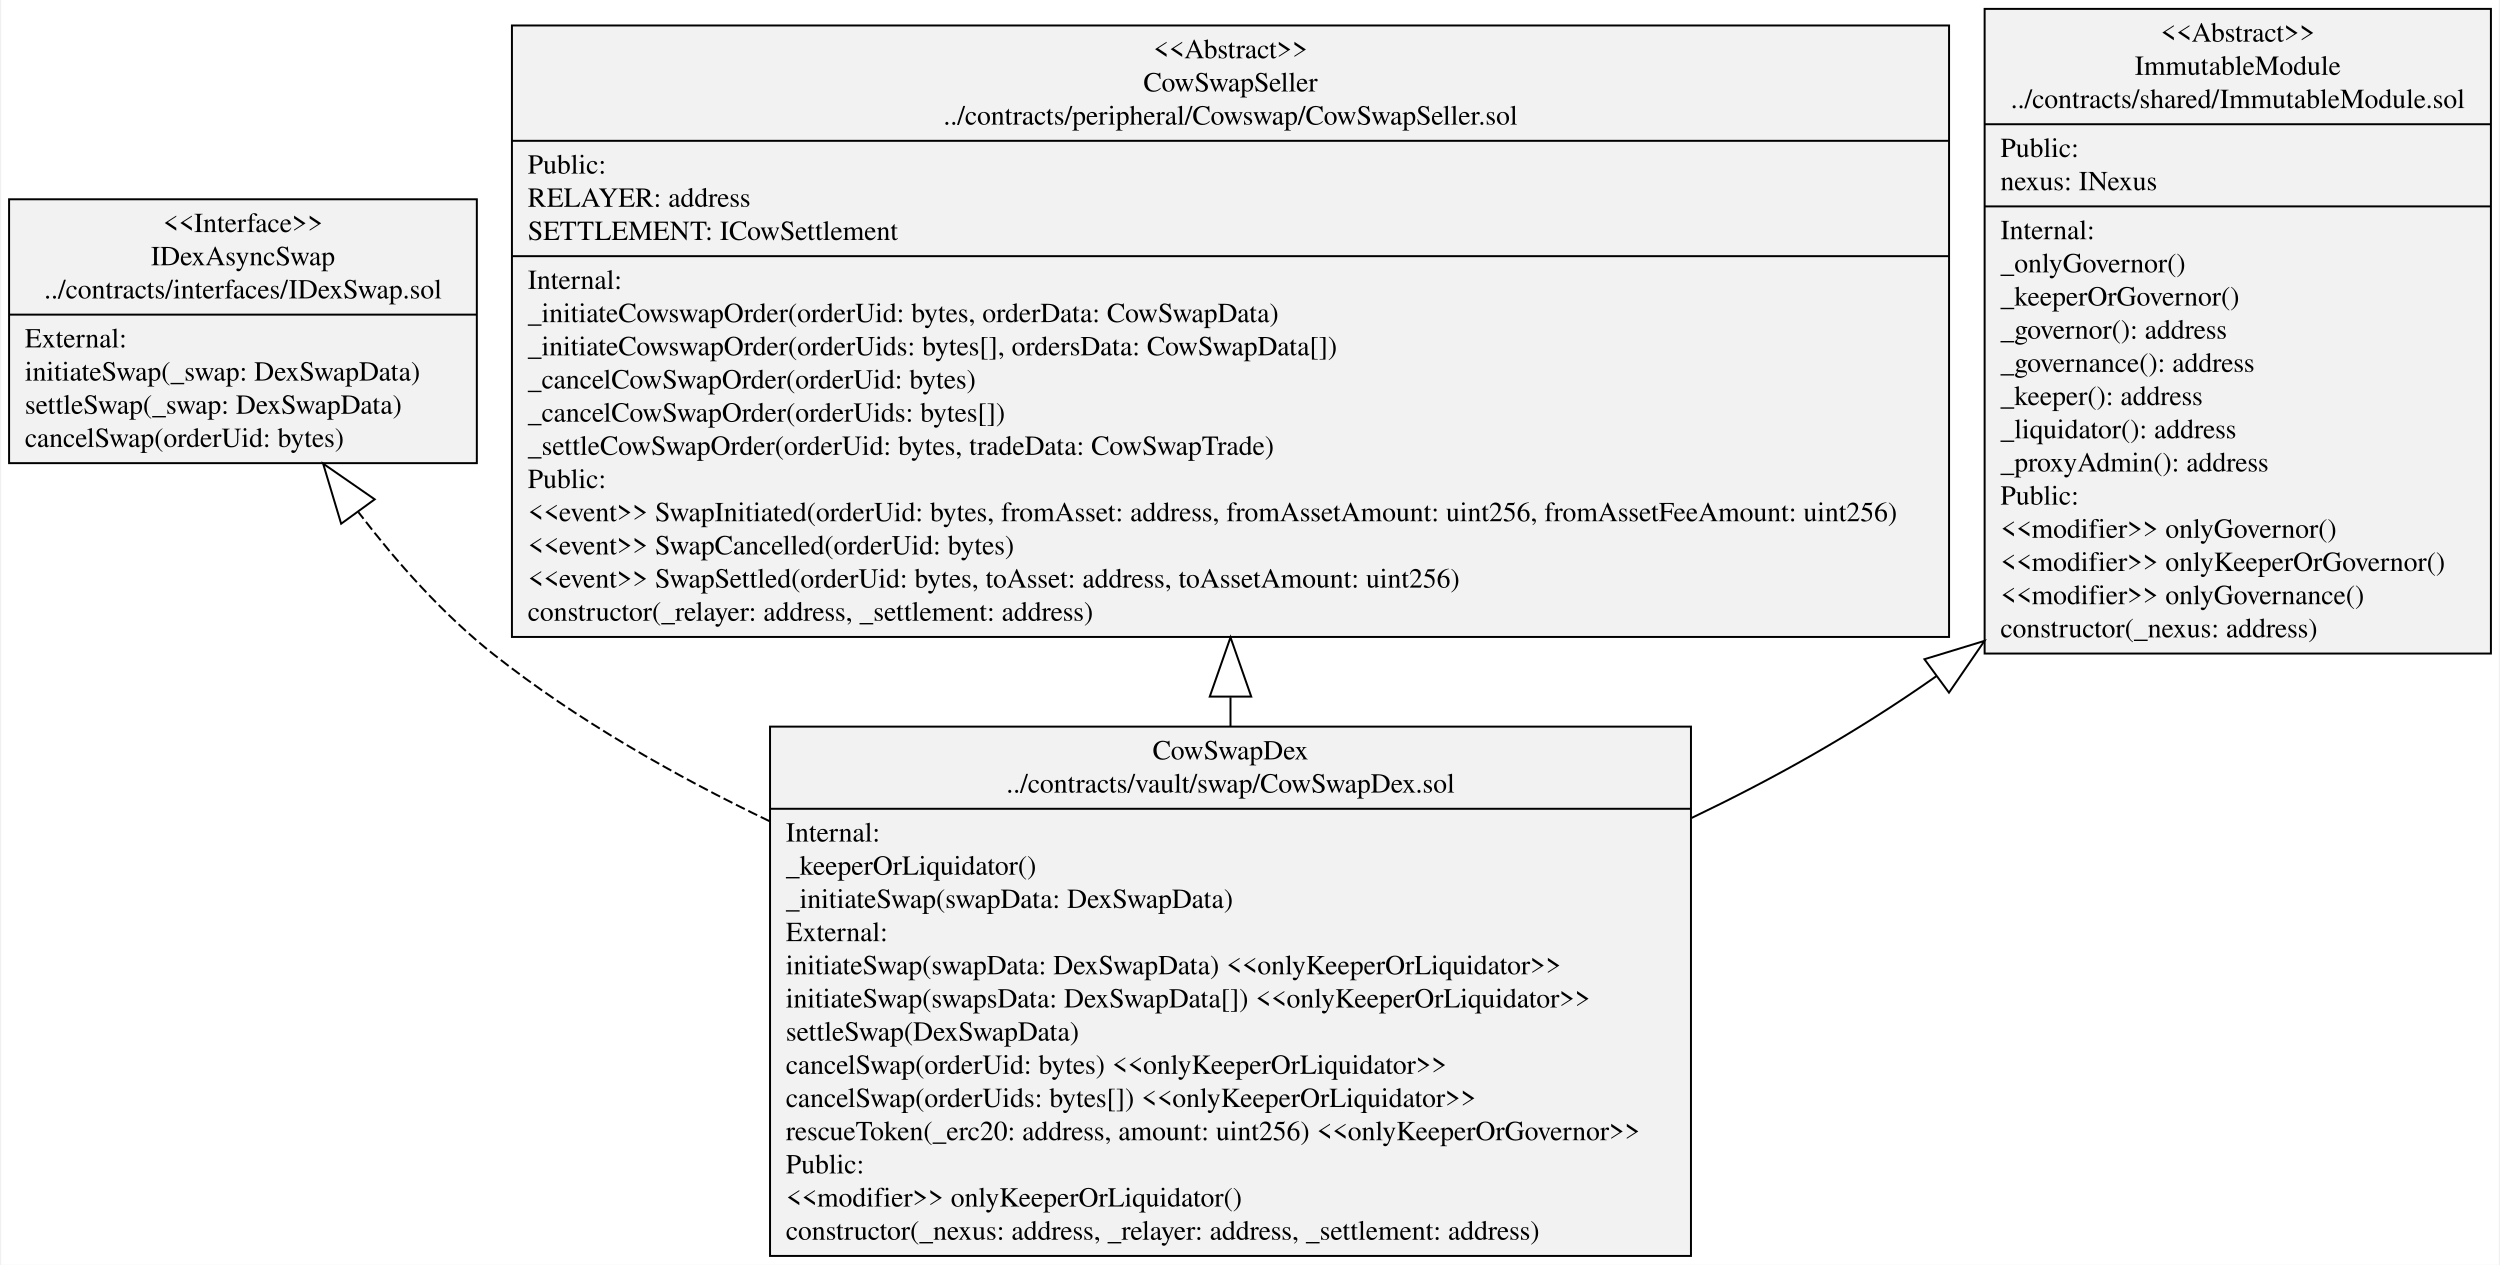
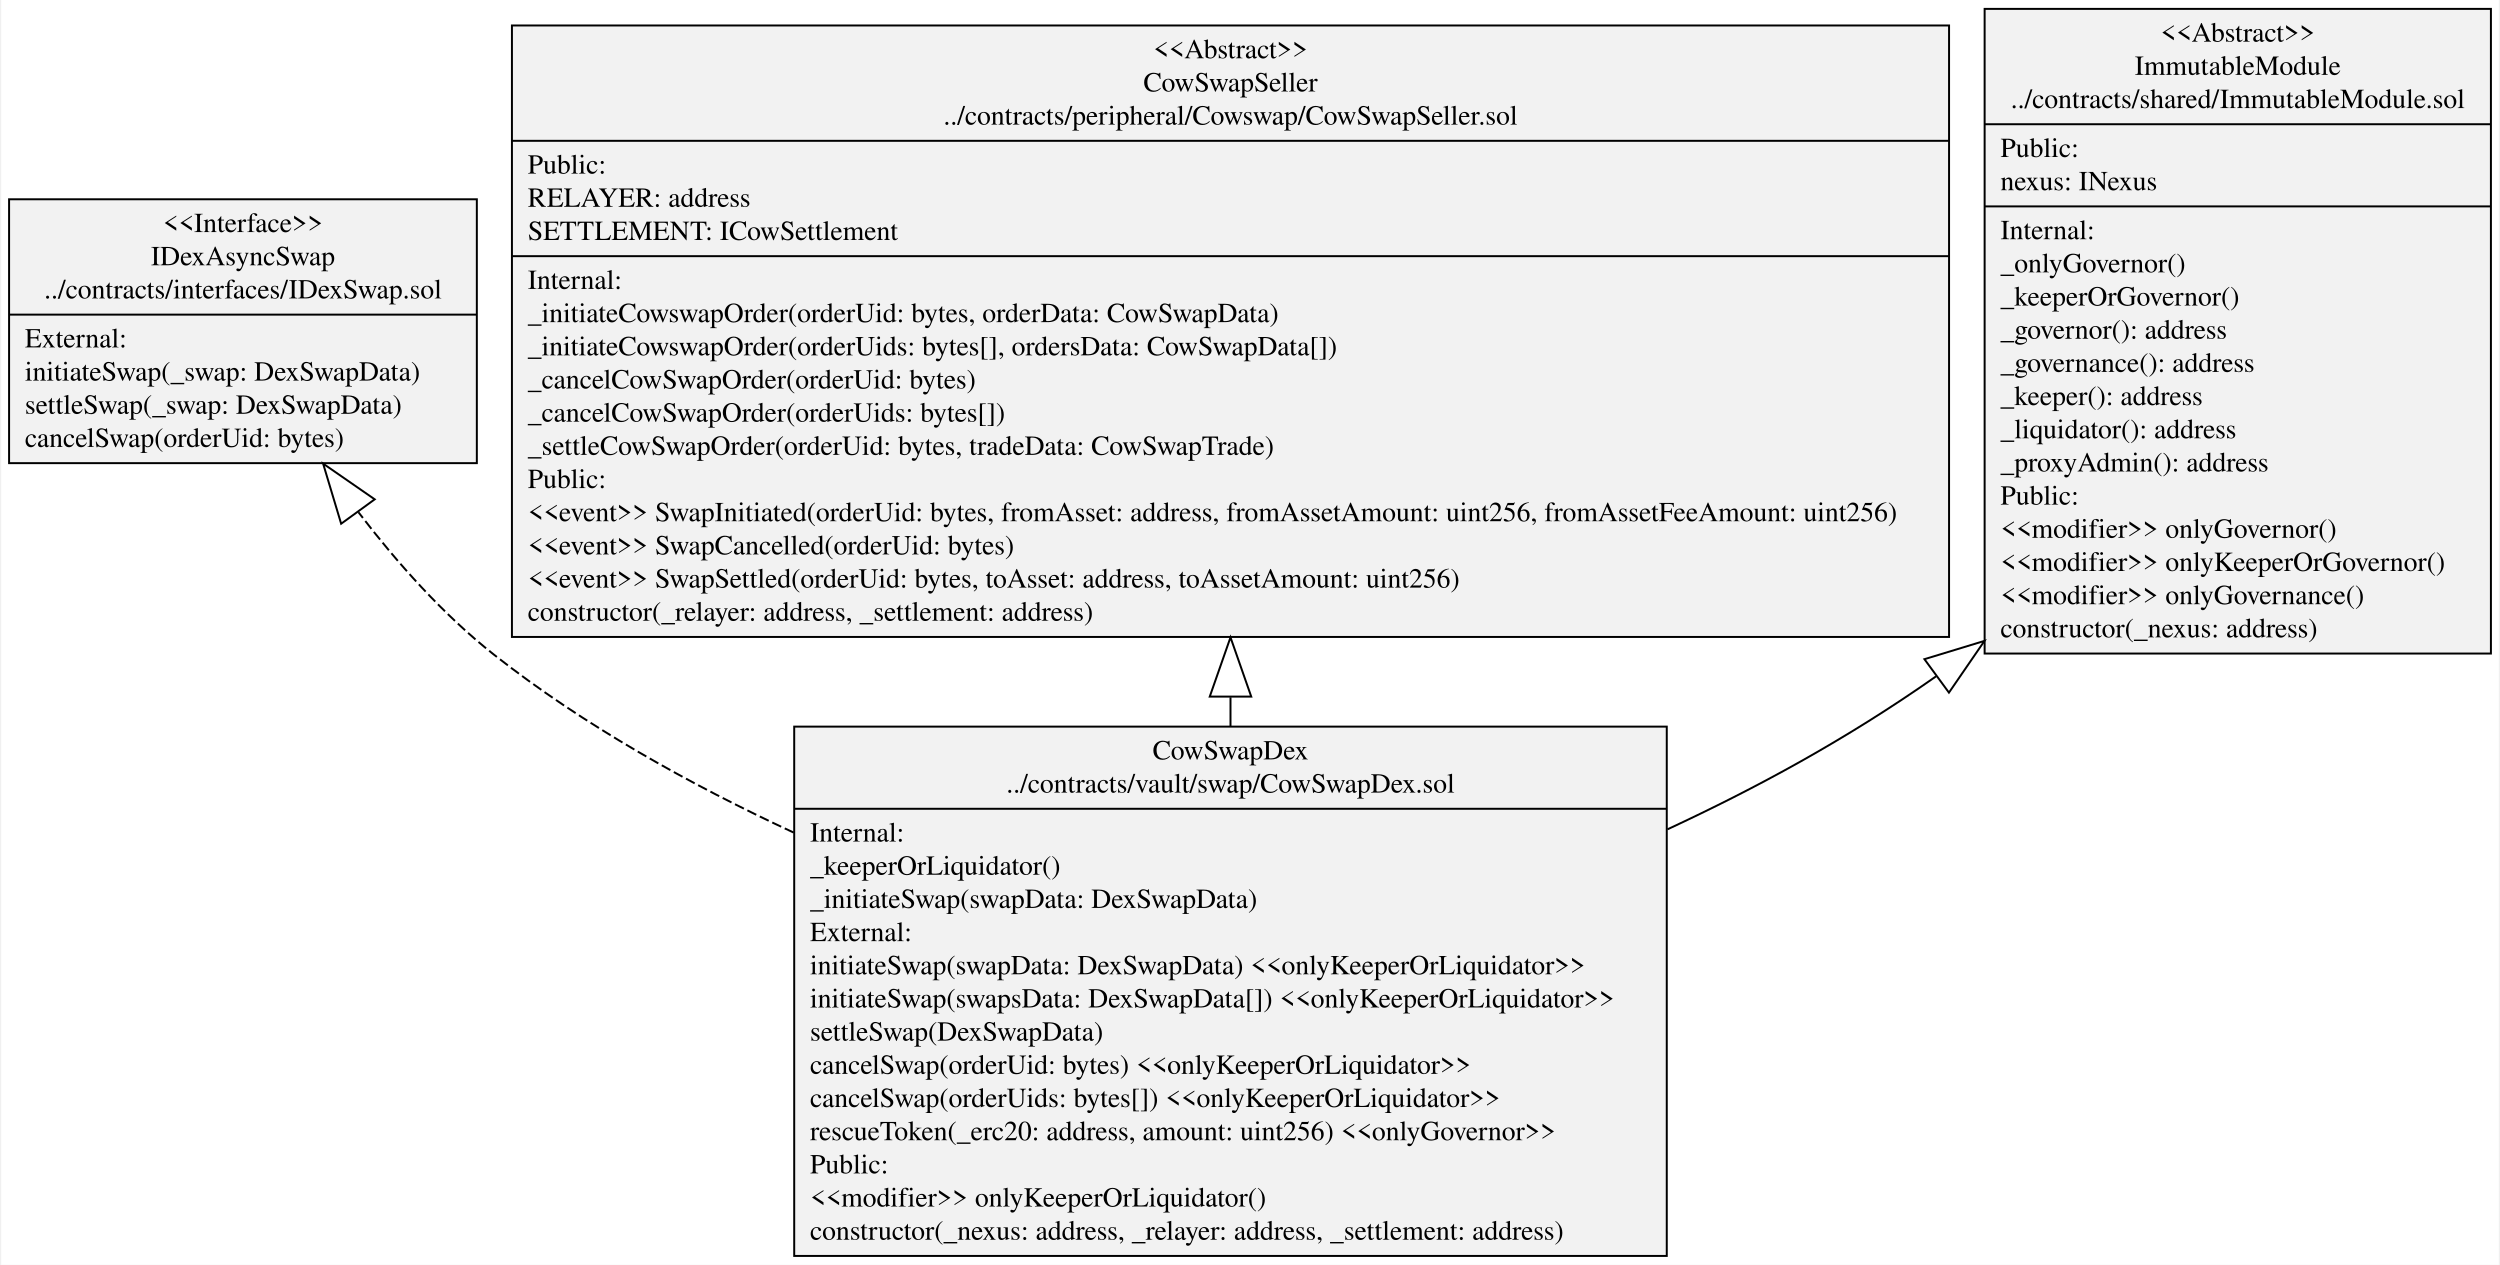
<svg xmlns="http://www.w3.org/2000/svg" width="1265pt" height="640pt" viewBox="0.00 0.00 1264.59 640.40">
  <g id="graph0" class="graph" transform="scale(1 1) rotate(0) translate(4 636.4)">
    <polygon fill="white" stroke="transparent" points="-4,4 -4,-636.4 1260.59,-636.4 1260.59,4 -4,4" />
    <g id="node1" class="node">
      <polygon fill="#f2f2f2" stroke="black" points="0,-401.9 0,-535.5 236.83,-535.5 236.83,-401.9 0,-401.9" />
      <text text-anchor="middle" x="118.42" y="-518.9" font-family="Times,serif" font-size="14.00">&lt;&lt;Interface&gt;&gt;</text>
      <text text-anchor="middle" x="118.42" y="-502.1" font-family="Times,serif" font-size="14.00">IDexAsyncSwap</text>
      <text text-anchor="middle" x="118.42" y="-485.3" font-family="Times,serif" font-size="14.00">../contracts/interfaces/IDexSwap.sol</text>
      <polyline fill="none" stroke="black" points="0,-477.1 236.83,-477.1 " />
      <text text-anchor="start" x="8" y="-460.5" font-family="Times,serif" font-size="14.00">External:</text>
      <text text-anchor="start" x="8" y="-443.7" font-family="Times,serif" font-size="14.00">     initiateSwap(_swap: DexSwapData)</text>
      <text text-anchor="start" x="8" y="-426.9" font-family="Times,serif" font-size="14.00">     settleSwap(_swap: DexSwapData)</text>
      <text text-anchor="start" x="8" y="-410.1" font-family="Times,serif" font-size="14.00">     cancelSwap(orderUid: bytes)</text>
    </g>
    <g id="node2" class="node">
      <polygon fill="#f2f2f2" stroke="black" points="254.6,-313.9 254.6,-623.5 982.24,-623.5 982.24,-313.9 254.6,-313.9" />
      <text text-anchor="middle" x="618.42" y="-606.9" font-family="Times,serif" font-size="14.00">&lt;&lt;Abstract&gt;&gt;</text>
      <text text-anchor="middle" x="618.42" y="-590.1" font-family="Times,serif" font-size="14.00">CowSwapSeller</text>
      <text text-anchor="middle" x="618.42" y="-573.3" font-family="Times,serif" font-size="14.00">../contracts/peripheral/Cowswap/CowSwapSeller.sol</text>
      <polyline fill="none" stroke="black" points="254.6,-565.1 982.24,-565.1 " />
      <text text-anchor="start" x="262.6" y="-548.5" font-family="Times,serif" font-size="14.00">Public:</text>
      <text text-anchor="start" x="262.6" y="-531.7" font-family="Times,serif" font-size="14.00">   RELAYER: address</text>
      <text text-anchor="start" x="262.6" y="-514.9" font-family="Times,serif" font-size="14.00">   SETTLEMENT: ICowSettlement</text>
      <polyline fill="none" stroke="black" points="254.6,-506.7 982.24,-506.7 " />
      <text text-anchor="start" x="262.6" y="-490.1" font-family="Times,serif" font-size="14.00">Internal:</text>
      <text text-anchor="start" x="262.6" y="-473.3" font-family="Times,serif" font-size="14.00">    _initiateCowswapOrder(orderUid: bytes, orderData: CowSwapData)</text>
      <text text-anchor="start" x="262.6" y="-456.5" font-family="Times,serif" font-size="14.00">    _initiateCowswapOrder(orderUids: bytes[], ordersData: CowSwapData[])</text>
      <text text-anchor="start" x="262.6" y="-439.7" font-family="Times,serif" font-size="14.00">    _cancelCowSwapOrder(orderUid: bytes)</text>
      <text text-anchor="start" x="262.6" y="-422.9" font-family="Times,serif" font-size="14.00">    _cancelCowSwapOrder(orderUids: bytes[])</text>
      <text text-anchor="start" x="262.6" y="-406.1" font-family="Times,serif" font-size="14.00">    _settleCowSwapOrder(orderUid: bytes, tradeData: CowSwapTrade)</text>
      <text text-anchor="start" x="262.6" y="-389.3" font-family="Times,serif" font-size="14.00">Public:</text>
      <text text-anchor="start" x="262.6" y="-372.5" font-family="Times,serif" font-size="14.00">    &lt;&lt;event&gt;&gt; SwapInitiated(orderUid: bytes, fromAsset: address, fromAssetAmount: uint256, fromAssetFeeAmount: uint256)</text>
      <text text-anchor="start" x="262.6" y="-355.7" font-family="Times,serif" font-size="14.00">    &lt;&lt;event&gt;&gt; SwapCancelled(orderUid: bytes)</text>
      <text text-anchor="start" x="262.6" y="-338.9" font-family="Times,serif" font-size="14.00">    &lt;&lt;event&gt;&gt; SwapSettled(orderUid: bytes, toAsset: address, toAssetAmount: uint256)</text>
      <text text-anchor="start" x="262.6" y="-322.1" font-family="Times,serif" font-size="14.00">    constructor(_relayer: address, _settlement: address)</text>
    </g>
    <g id="node3" class="node">
      <polygon fill="#f2f2f2" stroke="black" points="1000.25,-305.5 1000.25,-631.9 1256.59,-631.9 1256.59,-305.5 1000.25,-305.5" />
      <text text-anchor="middle" x="1128.42" y="-615.3" font-family="Times,serif" font-size="14.00">&lt;&lt;Abstract&gt;&gt;</text>
      <text text-anchor="middle" x="1128.42" y="-598.5" font-family="Times,serif" font-size="14.00">ImmutableModule</text>
      <text text-anchor="middle" x="1128.42" y="-581.7" font-family="Times,serif" font-size="14.00">../contracts/shared/ImmutableModule.sol</text>
      <polyline fill="none" stroke="black" points="1000.25,-573.5 1256.59,-573.5 " />
      <text text-anchor="start" x="1008.25" y="-556.9" font-family="Times,serif" font-size="14.00">Public:</text>
      <text text-anchor="start" x="1008.25" y="-540.1" font-family="Times,serif" font-size="14.00">   nexus: INexus</text>
      <polyline fill="none" stroke="black" points="1000.25,-531.9 1256.59,-531.9 " />
      <text text-anchor="start" x="1008.25" y="-515.3" font-family="Times,serif" font-size="14.00">Internal:</text>
      <text text-anchor="start" x="1008.25" y="-498.5" font-family="Times,serif" font-size="14.00">    _onlyGovernor()</text>
      <text text-anchor="start" x="1008.25" y="-481.7" font-family="Times,serif" font-size="14.00">    _keeperOrGovernor()</text>
      <text text-anchor="start" x="1008.25" y="-464.9" font-family="Times,serif" font-size="14.00">    _governor(): address</text>
      <text text-anchor="start" x="1008.25" y="-448.1" font-family="Times,serif" font-size="14.00">    _governance(): address</text>
      <text text-anchor="start" x="1008.25" y="-431.3" font-family="Times,serif" font-size="14.00">    _keeper(): address</text>
      <text text-anchor="start" x="1008.25" y="-414.5" font-family="Times,serif" font-size="14.00">    _liquidator(): address</text>
      <text text-anchor="start" x="1008.25" y="-397.7" font-family="Times,serif" font-size="14.00">    _proxyAdmin(): address</text>
      <text text-anchor="start" x="1008.25" y="-380.9" font-family="Times,serif" font-size="14.00">Public:</text>
      <text text-anchor="start" x="1008.25" y="-364.1" font-family="Times,serif" font-size="14.00">    &lt;&lt;modifier&gt;&gt; onlyGovernor()</text>
      <text text-anchor="start" x="1008.25" y="-347.3" font-family="Times,serif" font-size="14.00">    &lt;&lt;modifier&gt;&gt; onlyKeeperOrGovernor()</text>
      <text text-anchor="start" x="1008.25" y="-330.5" font-family="Times,serif" font-size="14.00">    &lt;&lt;modifier&gt;&gt; onlyGovernance()</text>
      <text text-anchor="start" x="1008.25" y="-313.7" font-family="Times,serif" font-size="14.00">    constructor(_nexus: address)</text>
    </g>
    <g id="node4" class="node">
-       <polygon fill="#f2f2f2" stroke="black" points="385.28,-0.5 385.28,-268.5 851.56,-268.5 851.56,-0.5 385.28,-0.5" />
+       <polygon fill="#f2f2f2" stroke="black" points="397.52,-0.5 397.52,-268.5 839.31,-268.5 839.31,-0.5 397.52,-0.5" />
      <text text-anchor="middle" x="618.42" y="-251.9" font-family="Times,serif" font-size="14.00">CowSwapDex</text>
      <text text-anchor="middle" x="618.42" y="-235.1" font-family="Times,serif" font-size="14.00">../contracts/vault/swap/CowSwapDex.sol</text>
-       <polyline fill="none" stroke="black" points="385.28,-226.9 851.56,-226.9 " />
-       <text text-anchor="start" x="393.28" y="-210.3" font-family="Times,serif" font-size="14.00">Internal:</text>
-       <text text-anchor="start" x="393.28" y="-193.5" font-family="Times,serif" font-size="14.00">    _keeperOrLiquidator()</text>
-       <text text-anchor="start" x="393.28" y="-176.7" font-family="Times,serif" font-size="14.00">    _initiateSwap(swapData: DexSwapData)</text>
-       <text text-anchor="start" x="393.28" y="-159.9" font-family="Times,serif" font-size="14.00">External:</text>
-       <text text-anchor="start" x="393.28" y="-143.1" font-family="Times,serif" font-size="14.00">    initiateSwap(swapData: DexSwapData) &lt;&lt;onlyKeeperOrLiquidator&gt;&gt;</text>
-       <text text-anchor="start" x="393.28" y="-126.3" font-family="Times,serif" font-size="14.00">    initiateSwap(swapsData: DexSwapData[]) &lt;&lt;onlyKeeperOrLiquidator&gt;&gt;</text>
-       <text text-anchor="start" x="393.28" y="-109.5" font-family="Times,serif" font-size="14.00">    settleSwap(DexSwapData)</text>
-       <text text-anchor="start" x="393.28" y="-92.7" font-family="Times,serif" font-size="14.00">    cancelSwap(orderUid: bytes) &lt;&lt;onlyKeeperOrLiquidator&gt;&gt;</text>
-       <text text-anchor="start" x="393.28" y="-75.9" font-family="Times,serif" font-size="14.00">    cancelSwap(orderUids: bytes[]) &lt;&lt;onlyKeeperOrLiquidator&gt;&gt;</text>
-       <text text-anchor="start" x="393.28" y="-59.1" font-family="Times,serif" font-size="14.00">    rescueToken(_erc20: address, amount: uint256) &lt;&lt;onlyKeeperOrGovernor&gt;&gt;</text>
-       <text text-anchor="start" x="393.28" y="-42.3" font-family="Times,serif" font-size="14.00">Public:</text>
-       <text text-anchor="start" x="393.28" y="-25.5" font-family="Times,serif" font-size="14.00">    &lt;&lt;modifier&gt;&gt; onlyKeeperOrLiquidator()</text>
-       <text text-anchor="start" x="393.28" y="-8.7" font-family="Times,serif" font-size="14.00">    constructor(_nexus: address, _relayer: address, _settlement: address)</text>
+       <polyline fill="none" stroke="black" points="397.52,-226.9 839.31,-226.9 " />
+       <text text-anchor="start" x="405.52" y="-210.3" font-family="Times,serif" font-size="14.00">Internal:</text>
+       <text text-anchor="start" x="405.52" y="-193.5" font-family="Times,serif" font-size="14.00">    _keeperOrLiquidator()</text>
+       <text text-anchor="start" x="405.52" y="-176.7" font-family="Times,serif" font-size="14.00">    _initiateSwap(swapData: DexSwapData)</text>
+       <text text-anchor="start" x="405.52" y="-159.9" font-family="Times,serif" font-size="14.00">External:</text>
+       <text text-anchor="start" x="405.52" y="-143.1" font-family="Times,serif" font-size="14.00">    initiateSwap(swapData: DexSwapData) &lt;&lt;onlyKeeperOrLiquidator&gt;&gt;</text>
+       <text text-anchor="start" x="405.52" y="-126.3" font-family="Times,serif" font-size="14.00">    initiateSwap(swapsData: DexSwapData[]) &lt;&lt;onlyKeeperOrLiquidator&gt;&gt;</text>
+       <text text-anchor="start" x="405.52" y="-109.5" font-family="Times,serif" font-size="14.00">    settleSwap(DexSwapData)</text>
+       <text text-anchor="start" x="405.52" y="-92.7" font-family="Times,serif" font-size="14.00">    cancelSwap(orderUid: bytes) &lt;&lt;onlyKeeperOrLiquidator&gt;&gt;</text>
+       <text text-anchor="start" x="405.52" y="-75.9" font-family="Times,serif" font-size="14.00">    cancelSwap(orderUids: bytes[]) &lt;&lt;onlyKeeperOrLiquidator&gt;&gt;</text>
+       <text text-anchor="start" x="405.52" y="-59.1" font-family="Times,serif" font-size="14.00">    rescueToken(_erc20: address, amount: uint256) &lt;&lt;onlyGovernor&gt;&gt;</text>
+       <text text-anchor="start" x="405.52" y="-42.3" font-family="Times,serif" font-size="14.00">Public:</text>
+       <text text-anchor="start" x="405.52" y="-25.5" font-family="Times,serif" font-size="14.00">    &lt;&lt;modifier&gt;&gt; onlyKeeperOrLiquidator()</text>
+       <text text-anchor="start" x="405.52" y="-8.7" font-family="Times,serif" font-size="14.00">    constructor(_nexus: address, _relayer: address, _settlement: address)</text>
    </g>
    <g id="edge3" class="edge">
-       <path fill="none" stroke="black" stroke-dasharray="5,2" d="M385.06,-220.6C336.36,-243.96 287.18,-272.1 245.42,-305 219.85,-325.15 196.43,-351.48 176.86,-377.08" />
+       <path fill="none" stroke="black" stroke-dasharray="5,2" d="M397.26,-214.85C344.63,-239.28 290.67,-269.35 245.42,-305 219.85,-325.15 196.43,-351.48 176.86,-377.08" />
      <polygon fill="none" stroke="black" points="168.13,-371.23 158.99,-401.67 185.12,-383.58 168.13,-371.23" />
    </g>
    <g id="edge1" class="edge">
      <path fill="none" stroke="black" d="M618.42,-268.7C618.42,-273.56 618.42,-278.46 618.42,-283.37" />
      <polygon fill="none" stroke="black" points="607.92,-283.7 618.42,-313.7 628.92,-283.7 607.92,-283.7" />
    </g>
    <g id="edge2" class="edge">
-       <path fill="none" stroke="black" d="M851.85,-222.24C892.53,-241.72 933.64,-264.35 975.88,-294.09" />
-       <polygon fill="none" stroke="black" points="969.78,-302.63 1000.18,-311.91 982.2,-285.7 969.78,-302.63" />
+       <path fill="none" stroke="black" d="M839.63,-216.48C884.1,-237.15 929.64,-261.62 975.68,-293.97" />
+       <polygon fill="none" stroke="black" points="969.77,-302.65 1000.18,-311.91 982.18,-285.71 969.77,-302.65" />
    </g>
  </g>
</svg>
